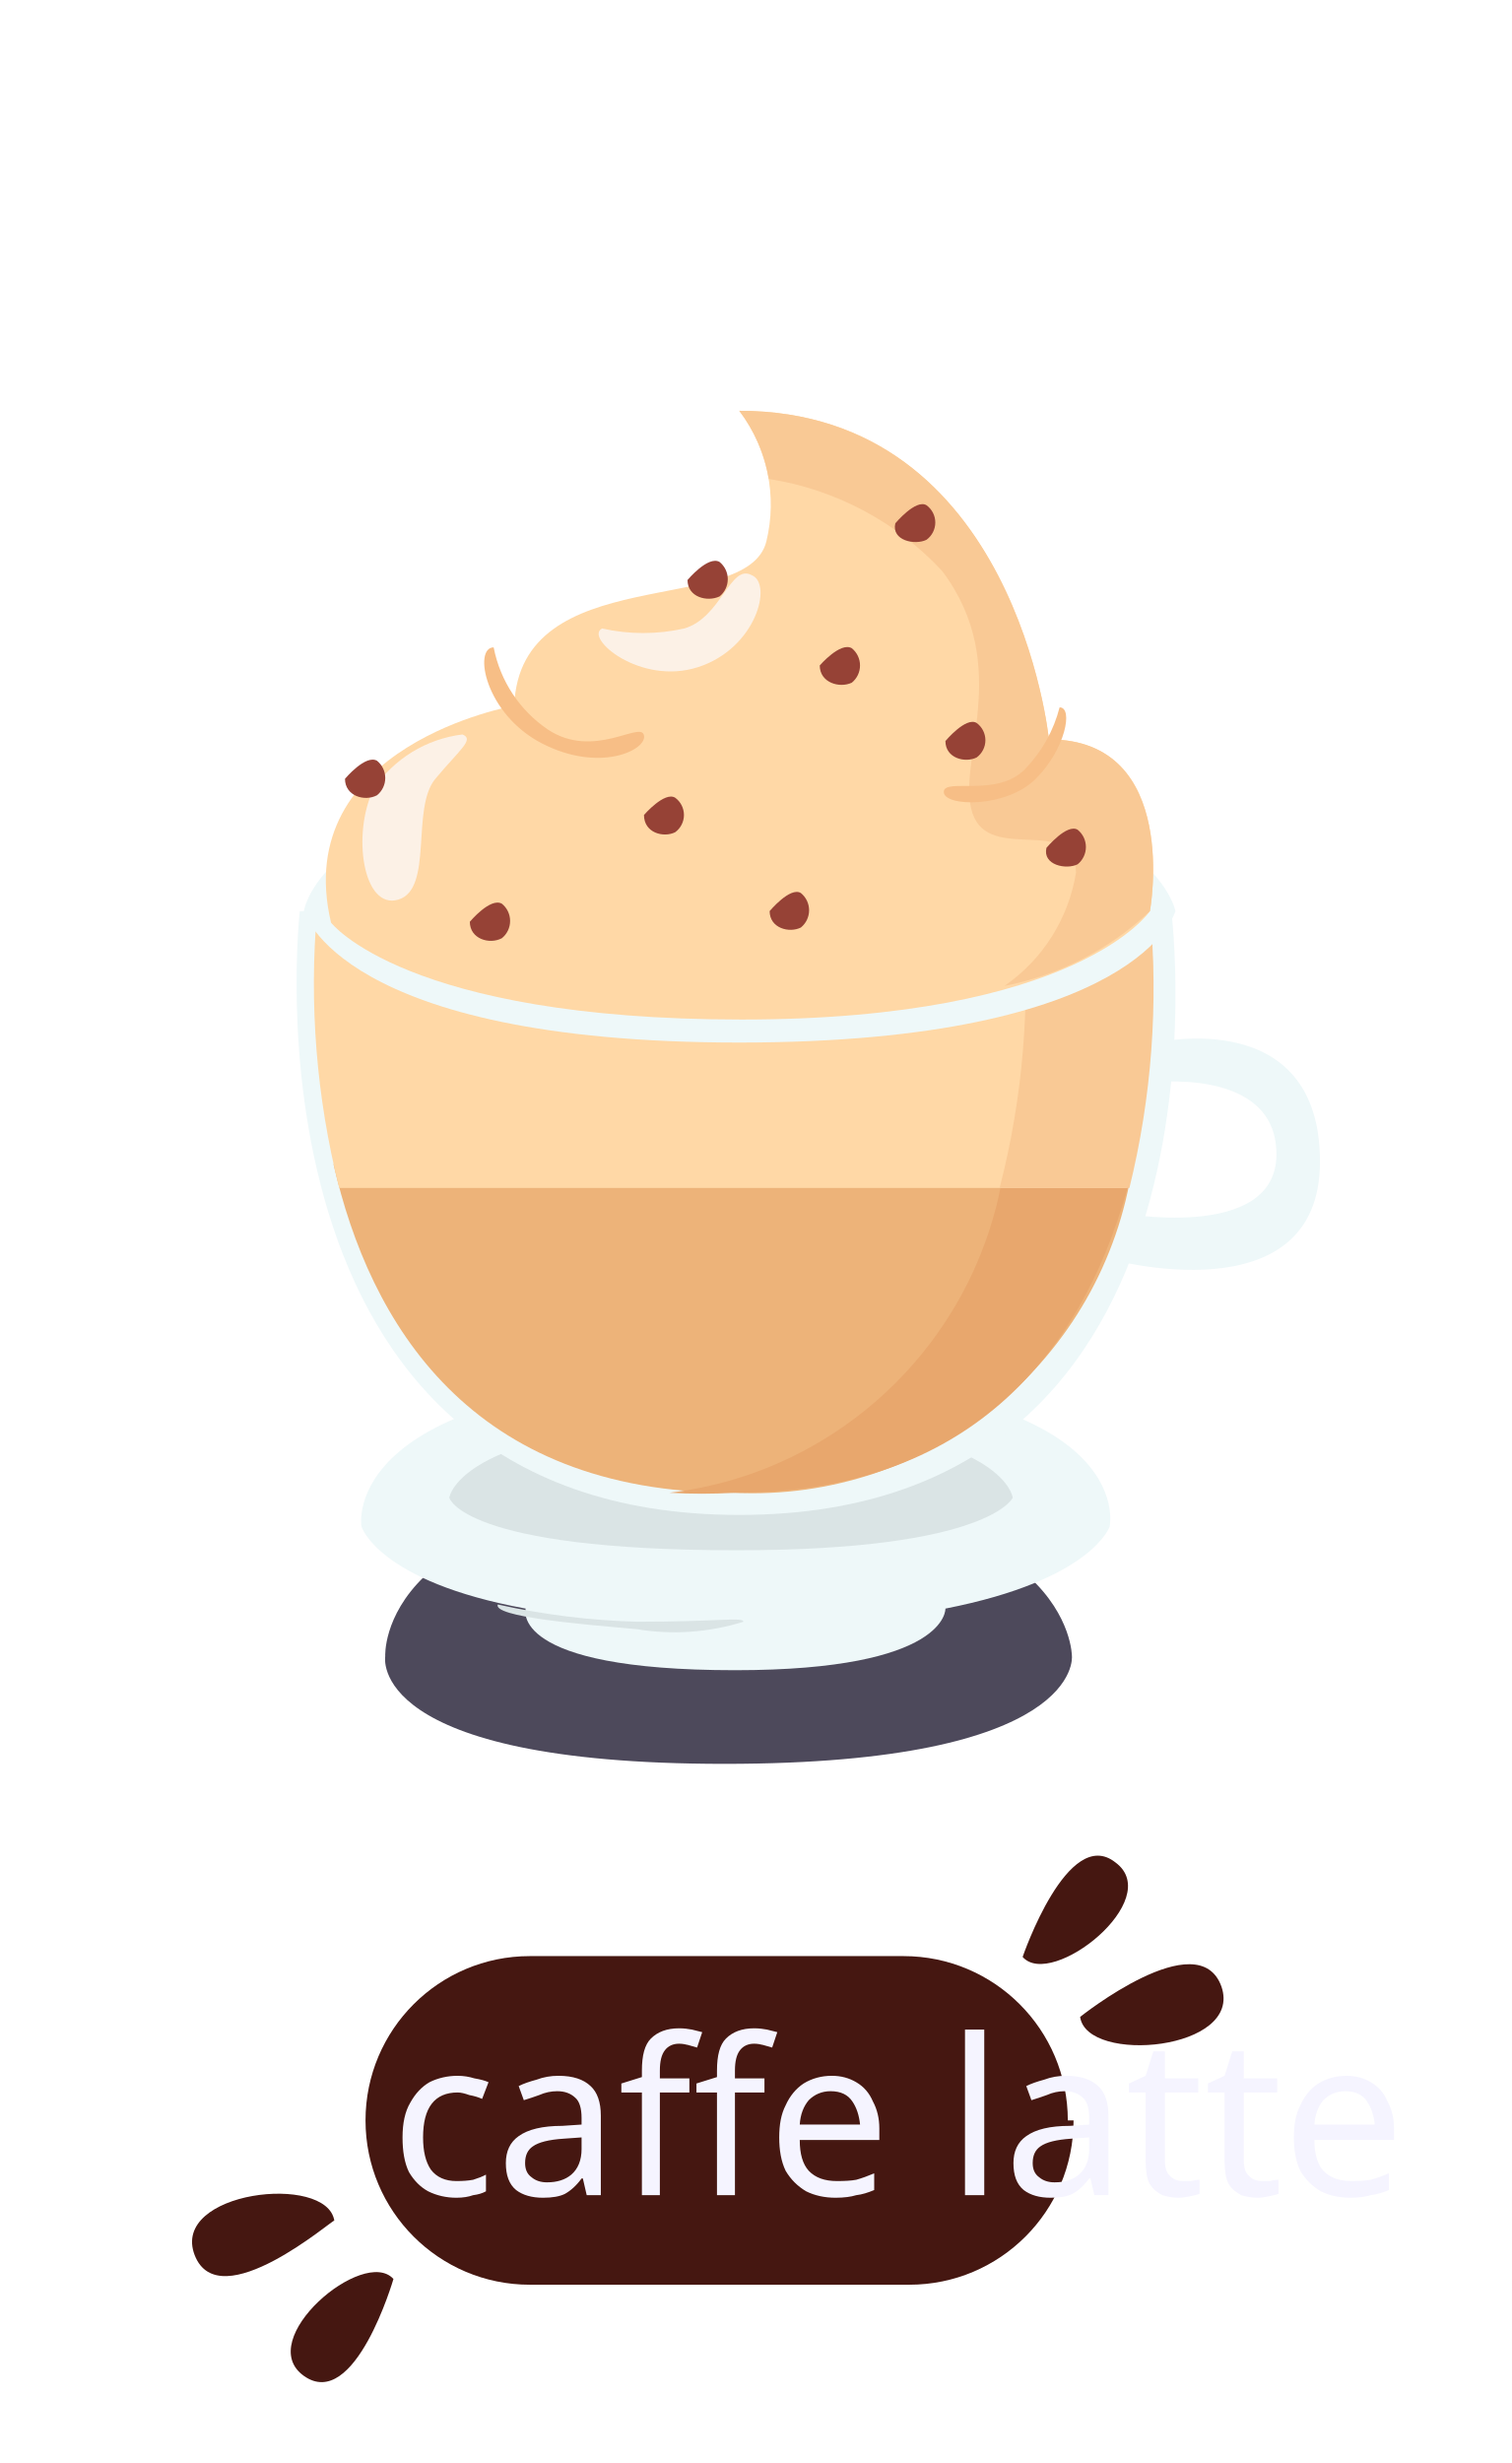
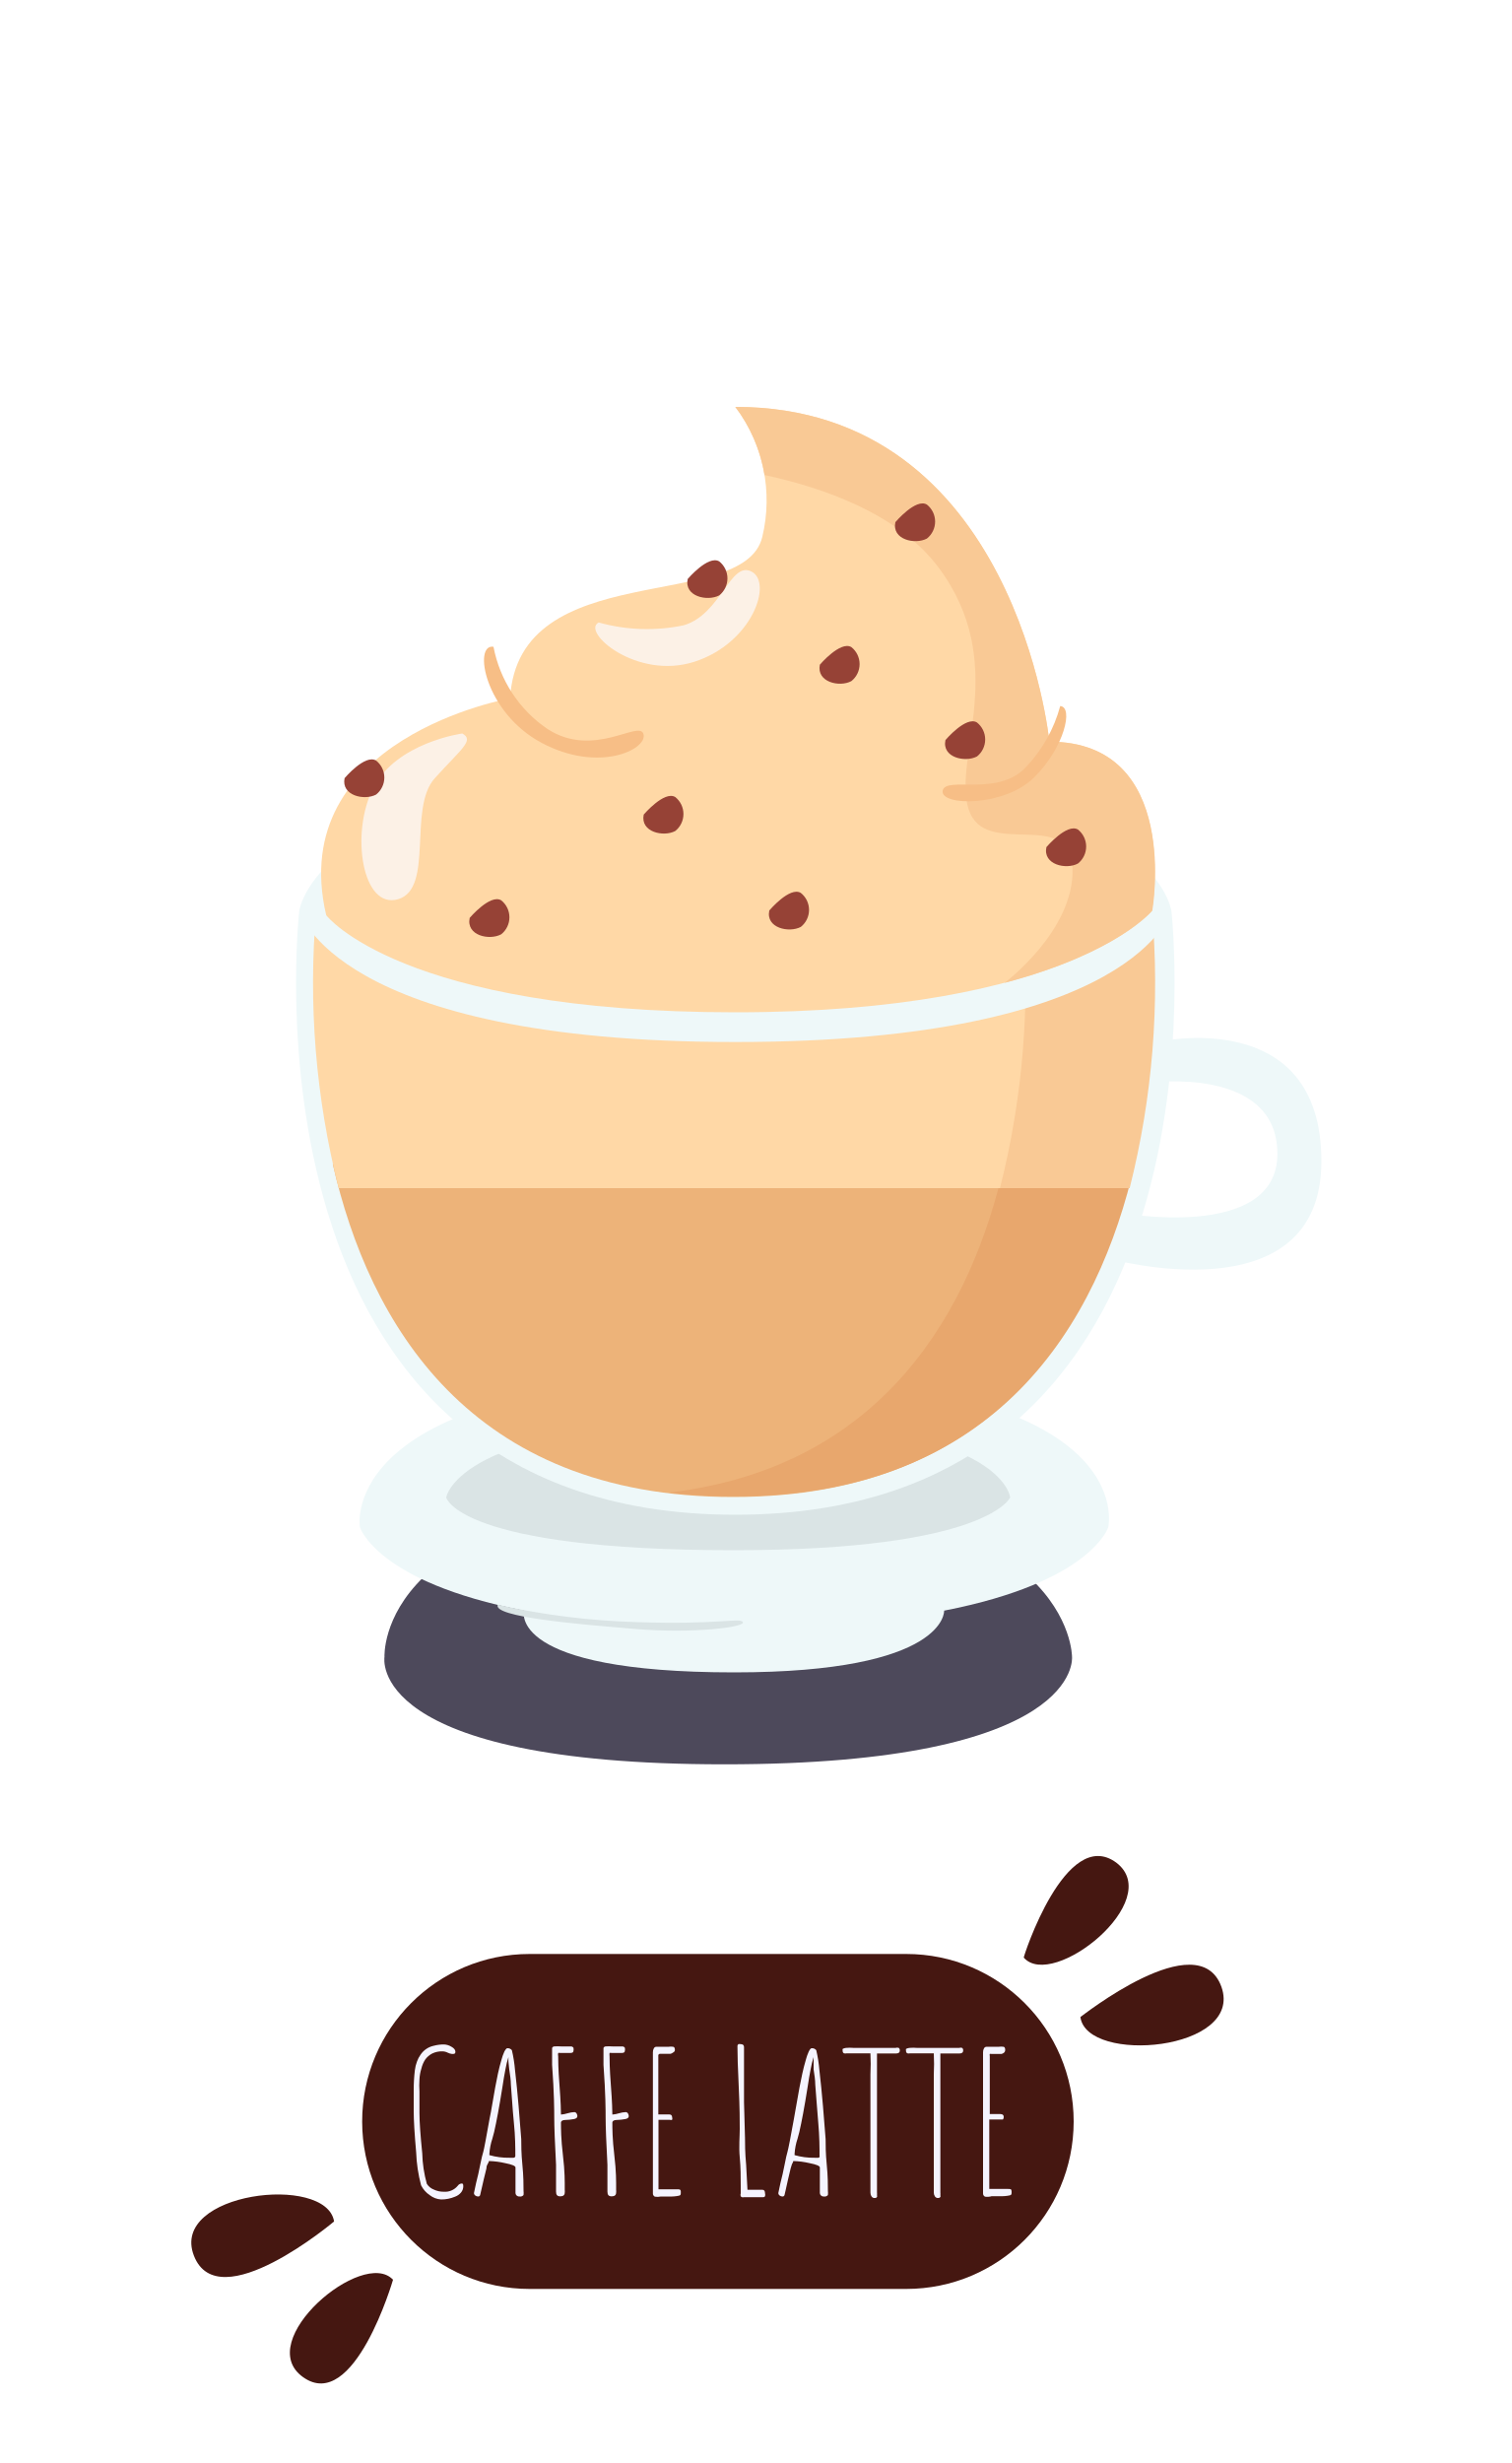
- <svg xmlns="http://www.w3.org/2000/svg" viewBox="0 0 18.4 29.98">
+ <svg xmlns="http://www.w3.org/2000/svg" viewBox="0 0 92.06 150">
  <defs>
-     <style>.cls-1{fill:none;}.cls-2{fill:#4d495b;}.cls-3{fill:#eef8f9;}.cls-4{fill:#dae4e5;}.cls-5{fill:#edb379;}.cls-6{fill:#e8a76d;}.cls-7{fill:#ffd8a6;}.cls-8{fill:#f9c995;}.cls-9{fill:#f7be86;}.cls-10{fill:#fcf1e6;}.cls-11{fill:#964236;}.cls-12{fill:#451711;}.cls-13{font-size:2.65px;fill:#f5f4ff;font-family:AmaticSC-Regular, Amatic SC;}</style>
+     <style>.cls-1{fill:none;}.cls-2{fill:#4d495b;}.cls-3{fill:#eef8f9;}.cls-4{fill:#dae4e5;}.cls-5{fill:#edb379;}.cls-6{fill:#e8a76d;}.cls-7{fill:#ffd8a6;}.cls-8{fill:#f9c995;}.cls-9{fill:#f7be86;}.cls-10{fill:#fcf1e6;}.cls-11{fill:#964236;}.cls-12{fill:#451711;}.cls-13{fill:#f5f4ff;}</style>
  </defs>
  <g id="coffee_types_illustration_pack" data-name="coffee types illustration pack">
-     <rect class="cls-1" width="18.4" height="29.98" rx="8" />
-     <path class="cls-2" d="M4.69,20.16s-.11-1.94,4.13-1.94,4.23,1.94,4.23,1.94.14,1.31-4.23,1.31S4.69,20.16,4.69,20.16Z" />
-     <path class="cls-3" d="M9,16.76c-4.91,0-4.6,1.82-4.6,1.82s.2.67,2,1h0s-.22.75,2.55.75c2.6,0,2.56-.75,2.56-.75h0c1.79-.35,2-1,2-1S13.9,16.76,9,16.76Z" />
-     <path class="cls-4" d="M9,17.3c-3.41,0-3.53.93-3.53.93s.15.64,3.5.64c3.08,0,3.36-.64,3.36-.64S12.22,17.3,9,17.3Z" />
-     <path class="cls-4" d="M9.05,19.74c0-.06-.3,0-1.29,0a8.87,8.87,0,0,1-1.7-.21c-.06.15,1,.24,1.69.3A2.8,2.8,0,0,0,9.05,19.74Z" />
-     <path class="cls-3" d="M14.08,12.69l-.1.49s1.56-.21,1.56.87-1.94.71-1.94.71l-.12.56s2.59.73,2.59-1.18S14.08,12.69,14.08,12.69Z" />
-     <path class="cls-3" d="M14.26,11.09H3.65S2.8,18.44,9,18.44,14.26,11.09,14.26,11.09Z" />
-     <path class="cls-5" d="M4.06,14.17c.44,1.93,1.66,4,4.86,4a4.68,4.68,0,0,0,4.87-4Z" />
-     <path class="cls-6" d="M12.23,14.17a4.68,4.68,0,0,1-4.08,4,6.56,6.56,0,0,0,.79,0c3.2,0,4.42-2.12,4.86-4Z" />
-     <path class="cls-7" d="M13.72,14.46A10.15,10.15,0,0,0,14,11.09H3.86a10.15,10.15,0,0,0,.27,3.37Z" />
-     <path class="cls-8" d="M14,11.09H12.45a10,10,0,0,1-.28,3.37h1.58A10.15,10.15,0,0,0,14,11.09Z" />
-     <path class="cls-3" d="M9,9.34c-5.07,0-5.3,1.75-5.3,1.75s.42,1.6,5.3,1.6,5.31-1.6,5.31-1.6S14,9.34,9,9.34Z" />
-     <path class="cls-7" d="M12.77,9S12.37,5,9,5a1.89,1.89,0,0,1,.33,1.59c-.23.93-3,.22-3.07,2,0,0-2.74.48-2.23,2.64,0,0,.9,1.18,5,1.18S14,11.09,14,11.09,14.38,9,12.77,9Z" />
-     <path class="cls-8" d="M12.23,12A3.55,3.55,0,0,0,14,11.09S14.38,9,12.77,9C12.77,9,12.37,5,9,5a1.9,1.9,0,0,1,.36.83,3.65,3.65,0,0,1,2.11,1.12c.88,1.17.16,2.33.37,2.95s1.24,0,1.26.72A2.08,2.08,0,0,1,12.23,12Z" />
-     <path class="cls-9" d="M12.9,8.61a1.67,1.67,0,0,1-.41.74c-.34.37-1,.11-1,.29s.76.2,1.12-.16S13.07,8.61,12.9,8.61Z" />
-     <path class="cls-9" d="M6.67,8.88a1.57,1.57,0,0,1-.66-1c-.25,0-.11.81.59,1.17s1.28.08,1.24-.1S7.23,9.25,6.67,8.88Z" />
-     <path class="cls-10" d="M5.63,8.94a1.53,1.53,0,0,0-1.08.66c-.27.55-.13,1.48.3,1.35S5,9.84,5.3,9.48,5.78,9,5.63,8.94Z" />
-     <path class="cls-10" d="M9.15,7c-.26-.14-.37.52-.82.65a2.28,2.28,0,0,1-1,0c-.22.11.46.7,1.17.47S9.41,7.1,9.15,7Z" />
-     <path class="cls-11" d="M8.76,6.84c-.14-.08-.39.22-.39.22,0,.21.24.27.39.2A.27.27,0,0,0,8.76,6.84Z" />
-     <path class="cls-11" d="M11.28,6.15c-.13-.08-.38.22-.38.22-.05.21.24.27.38.2A.26.26,0,0,0,11.28,6.15Z" />
-     <path class="cls-11" d="M10.37,7.89c-.14-.08-.39.21-.39.21,0,.21.24.28.39.21A.27.27,0,0,0,10.37,7.89Z" />
-     <path class="cls-11" d="M8.22,9.71c-.13-.08-.38.21-.38.21,0,.22.24.28.38.21A.26.26,0,0,0,8.22,9.71Z" />
-     <path class="cls-11" d="M4.59,9.26c-.14-.08-.39.22-.39.22,0,.21.24.28.39.2A.27.27,0,0,0,4.59,9.26Z" />
-     <path class="cls-11" d="M6.11,11c-.14-.08-.39.22-.39.22,0,.21.24.28.39.2A.27.27,0,0,0,6.11,11Z" />
-     <path class="cls-11" d="M9.75,10.87c-.13-.08-.38.22-.38.22,0,.21.24.27.38.2A.27.27,0,0,0,9.75,10.87Z" />
-     <path class="cls-11" d="M11.89,8.8c-.13-.08-.38.22-.38.22,0,.21.24.27.38.2A.26.26,0,0,0,11.89,8.8Z" />
-     <path class="cls-11" d="M13.12,10.1c-.13-.08-.38.22-.38.22-.05.21.24.27.38.2A.27.27,0,0,0,13.12,10.1Z" />
-     <path class="cls-12" d="M13.07,25.81a2,2,0,0,1-2,2H6.45a2,2,0,0,1-2-2h0a2,2,0,0,1,2-2H11a2,2,0,0,1,2,2Z" />
-     <path class="cls-12" d="M13.58,22.67c.61.45-.78,1.55-1.13,1.15C12.45,23.82,13,22.21,13.58,22.67Z" />
-     <path class="cls-12" d="M14.87,24.18c.27.78-1.64.95-1.72.37C13.15,24.55,14.59,23.4,14.87,24.18Z" />
-     <path class="cls-12" d="M3.7,28.92c-.62-.44.73-1.58,1.09-1.18C4.79,27.74,4.32,29.36,3.7,28.92Z" />
-     <path class="cls-12" d="M2.37,27.45c-.3-.78,1.61-1,1.7-.42C4.07,27,2.67,28.22,2.37,27.45Z" />
-     <text class="cls-13" transform="translate(4.76 26.72)">caffe latte</text>
+     <rect class="cls-1" x="-0.05" y="-0.08" width="92.17" height="150.17" rx="8" />
+     <path class="cls-2" d="M23.42,100.91s-.54-9.74,20.71-9.74,21.17,9.74,21.17,9.74.71,6.54-21.17,6.54S23.42,100.91,23.42,100.91Z" />
+     <path class="cls-3" d="M45,83.85C20.37,83.85,21.92,93,21.92,93s1,3.34,10,5.09h0s-1.08,3.76,12.8,3.76c13,0,12.79-3.76,12.79-3.76h0c9-1.75,10-5.09,10-5.09S69.59,83.85,45,83.85Z" />
+     <path class="cls-4" d="M44.85,86.55c-17,0-17.67,4.65-17.67,4.65s.74,3.21,17.52,3.21c15.45,0,16.83-3.21,16.83-3.21S61.15,86.55,44.85,86.55Z" />
+     <path class="cls-4" d="M45.25,98.79c-.17-.29-1.47.17-6.42,0a44.17,44.17,0,0,1-8.51-1.06c-.33.75,4.9,1.19,8.43,1.48S45.42,99.09,45.25,98.79Z" />
+     <path class="cls-3" d="M70.47,63.46,70,65.94s7.81-1.06,7.81,4.33-9.69,3.58-9.69,3.58l-.63,2.79s13,3.65,13-5.92S70.47,63.46,70.47,63.46Z" />
+     <path class="cls-3" d="M71.35,55.46H18.23S14,92.25,44.79,92.25,71.35,55.46,71.35,55.46Z" />
+     <path class="cls-5" d="M20.27,70.9c2.21,9.66,8.3,20.27,24.38,20.27S66.81,80.56,69,70.9Z" />
+     <path class="cls-6" d="M61.18,70.9c-2,8.82-7.28,18.44-20.43,20a32.94,32.94,0,0,0,4,.23c16.07,0,22.16-10.61,24.38-20.27Z" />
+     <path class="cls-7" d="M68.66,72.36A50.76,50.76,0,0,0,70,55.46H19.26a50.76,50.76,0,0,0,1.37,16.9Z" />
+     <path class="cls-8" d="M70.17,55.46H62.28a50.76,50.76,0,0,1-1.37,16.9h7.9A50.91,50.91,0,0,0,70.17,55.46Z" />
+     <path class="cls-3" d="M44.79,46.68c-25.39,0-26.56,8.78-26.56,8.78s2.1,8,26.56,8,26.56-8,26.56-8S70.17,46.68,44.79,46.68Z" />
+     <path class="cls-7" d="M63.92,45.17s-2-20.39-19.13-20.39a9.47,9.47,0,0,1,1.64,7.93c-1.14,4.66-14.86,1.13-15.36,9.82,0,0-13.72,2.41-11.2,13.21,0,0,4.53,5.91,24.92,5.91s25.37-6.19,25.37-6.19S72,45.17,63.92,45.17Z" />
+     <path class="cls-8" d="M61.19,59.86c6.91-1.83,9-4.4,9-4.4S72,45.17,63.92,45.17c0,0-2-20.39-19.13-20.39a9.36,9.36,0,0,1,1.78,4.15c3.58.77,8.11,2.35,10.56,5.58C61.57,40.39,58,46.18,59,49.28s6.21-.17,6.33,3.61S61.2,59.85,61.19,59.86Z" />
+     <path class="cls-9" d="M64.58,43a8.65,8.65,0,0,1-2.08,3.71c-1.71,1.86-4.92.52-5.08,1.45s3.76,1,5.59-.83S65.4,43.05,64.58,43Z" />
+     <path class="cls-9" d="M33.34,44.39a7.82,7.82,0,0,1-3.28-5c-1.26-.21-.54,4,2.93,5.85s6.44.41,6.21-.52S36.18,46.24,33.34,44.39Z" />
+     <path class="cls-10" d="M28.16,44.67s-4,.54-5.42,3.31-.67,7.44,1.52,6.78.58-5.54,2.22-7.36S28.91,45.09,28.16,44.67Z" />
+     <path class="cls-10" d="M45.78,34.81c-1.3-.68-1.85,2.6-4.13,3.27a10.92,10.92,0,0,1-5.18-.17c-1.1.55,2.3,3.53,5.83,2.39S47.08,35.48,45.78,34.81Z" />
+     <path class="cls-11" d="M43.81,34.19c-.67-.4-1.92,1.07-1.92,1.07-.23,1.07,1.2,1.38,1.92,1A1.32,1.32,0,0,0,43.81,34.19Z" />
+     <path class="cls-11" d="M56.46,30.73c-.67-.41-1.92,1.07-1.92,1.07-.23,1.07,1.2,1.38,1.92,1A1.32,1.32,0,0,0,56.46,30.73Z" />
+     <path class="cls-11" d="M51.86,39.41c-.67-.4-1.92,1.07-1.92,1.07-.22,1.07,1.21,1.39,1.92,1A1.32,1.32,0,0,0,51.86,39.41Z" />
+     <path class="cls-11" d="M41.13,48.54c-.67-.4-1.92,1.07-1.92,1.07-.22,1.07,1.21,1.38,1.92,1A1.32,1.32,0,0,0,41.13,48.54Z" />
+     <path class="cls-11" d="M22.91,46.32c-.67-.41-1.92,1.07-1.92,1.07-.22,1.07,1.21,1.38,1.92,1A1.32,1.32,0,0,0,22.91,46.32Z" />
+     <path class="cls-11" d="M30.53,54.83c-.67-.4-1.92,1.07-1.92,1.07-.23,1.08,1.2,1.39,1.92,1A1.32,1.32,0,0,0,30.53,54.83Z" />
+     <path class="cls-11" d="M48.78,54.38c-.67-.41-1.92,1.07-1.92,1.07-.23,1.07,1.2,1.38,1.92,1A1.32,1.32,0,0,0,48.78,54.38Z" />
+     <path class="cls-11" d="M59.51,44c-.67-.41-1.92,1.07-1.92,1.07-.23,1.07,1.2,1.38,1.92,1A1.32,1.32,0,0,0,59.51,44Z" />
+     <path class="cls-11" d="M65.66,50.52c-.67-.4-1.92,1.07-1.92,1.07-.23,1.07,1.2,1.39,1.92,1A1.32,1.32,0,0,0,65.66,50.52Z" />
+     <path class="cls-12" d="M65.4,129.21A10.2,10.2,0,0,1,55.2,139.4H32.26a10.2,10.2,0,0,1-10.2-10.19h0A10.2,10.2,0,0,1,32.26,119H55.2a10.2,10.2,0,0,1,10.2,10.2Z" />
+     <path class="cls-12" d="M68,113.44c3,2.29-3.88,7.8-5.64,5.78C62.32,119.22,64.92,111.16,68,113.44Z" />
+     <path class="cls-12" d="M74.4,121c1.38,3.91-8.21,4.73-8.59,1.84C65.81,122.86,73,117.12,74.4,121Z" />
+     <path class="cls-12" d="M18.46,144.77c-3.1-2.2,3.66-7.9,5.48-5.93C23.94,138.84,21.57,147,18.46,144.77Z" />
+     <path class="cls-12" d="M11.81,137.37c-1.49-3.86,8.07-5,8.54-2.08C20.35,135.29,13.3,141.23,11.81,137.37Z" />
+     <path class="cls-13" d="M26.18,133.69a1.56,1.56,0,0,1-.53-.6,9,9,0,0,1-.3-2c-.1-1.12-.15-2-.15-2.51v-.64c0-.19,0-.39,0-.62a10.19,10.19,0,0,1,.07-1.24,2.28,2.28,0,0,1,.13-.53,1.7,1.7,0,0,1,.22-.42,1.29,1.29,0,0,1,.8-.54,2.33,2.33,0,0,1,.62-.08.94.94,0,0,1,.46.14c.16.09.24.19.24.31s-.07.13-.2.13a.77.77,0,0,1-.27-.08.72.72,0,0,0-.33-.08,1.33,1.33,0,0,0-.61.13,1.21,1.21,0,0,0-.43.37,1.71,1.71,0,0,0-.23.54,2.63,2.63,0,0,0-.12.67,5.25,5.25,0,0,0,0,.73v.68c0,.19,0,.4,0,.63,0,.55.06,1.37.17,2.46A7.62,7.62,0,0,0,26,133a.88.88,0,0,0,.43.35,1.38,1.38,0,0,0,.6.13,1,1,0,0,0,.85-.36.31.31,0,0,1,.23-.14c.07,0,.11,0,.11.17a.59.59,0,0,1-.14.38.86.86,0,0,1-.36.25,2.15,2.15,0,0,1-.85.17A1.24,1.24,0,0,1,26.18,133.69Z" />
+     <path class="cls-13" d="M31.46,133.7a.2.2,0,0,1-.06-.14V132c0-.09-.21-.18-.62-.26a4.88,4.88,0,0,0-1-.13s0,.06-.08.19-.06.21-.07.26c-.11.42-.21.87-.32,1.35l-.06.26a.12.12,0,0,1-.12.1.3.3,0,0,1-.18-.06.19.19,0,0,1-.08-.15l0,0h0l.13-.61c.1-.38.18-.75.25-1.11s.15-.68.19-.8.19-.93.38-2l.08-.4c.21-1.24.35-2,.43-2.35s.11-.48.22-.86a3.06,3.06,0,0,1,.17-.48q.11-.21.18-.21a.32.32,0,0,1,.28.12,8.2,8.2,0,0,1,.19,1.2c.08.73.16,1.46.22,2.21l.16,2c0,.34,0,.87.07,1.57s.07,1.24.07,1.59v0a1,1,0,0,1,0,.25.25.25,0,0,1-.23.09A.25.25,0,0,1,31.46,133.7Zm-.07-2.39c0-.5,0-1.19-.09-2.06s-.12-1.63-.18-2.29c0-.28-.05-.59-.1-.93l-.05-.48a1.13,1.13,0,0,0,0-.13l0-.14a5.53,5.53,0,0,0-.18.73c-.06.32-.13.69-.19,1.12-.19,1.2-.36,2.1-.5,2.71l-.11.41a3.59,3.59,0,0,0-.18.92v.08a4.22,4.22,0,0,0,1.23.16h.07l.08,0C31.3,131.43,31.39,131.39,31.39,131.31Z" />
+     <path class="cls-13" d="M33.87,133.47v-.89l0-.74c-.07-1.32-.11-2.3-.11-2.92,0-.34,0-1.4-.13-3.17,0-.39,0-.64,0-.75s0-.16,0-.17v-.09s0-.09.12-.11a2.86,2.86,0,0,1,.42,0h.61a.19.19,0,0,1,.15.08.4.4,0,0,1,0,.2q0,.12-.21.12h-.6a.17.17,0,0,0-.12,0,.45.45,0,0,0,0,.2c0,.16,0,.75.08,1.77s.09,1.61.09,1.78a1.78,1.78,0,0,0,.41-.08,1.64,1.64,0,0,1,.41-.07.17.17,0,0,1,.13.08.37.37,0,0,1,.05.16c0,.09-.06.15-.19.18a3.28,3.28,0,0,1-.56.06c-.17,0-.25.08-.25.15,0,.36,0,1,.12,2s.11,1.59.11,2.05l0,.06a.53.53,0,0,1,0,.16c0,.15-.09.23-.27.23S33.87,133.68,33.87,133.47Z" />
+     <path class="cls-13" d="M37,133.47v-.89l0-.74c-.07-1.32-.11-2.3-.11-2.92,0-.34,0-1.4-.13-3.17,0-.39,0-.64,0-.75s0-.16,0-.17v-.09s0-.09.12-.11a2.86,2.86,0,0,1,.42,0h.61a.19.19,0,0,1,.15.08.4.4,0,0,1,0,.2q0,.12-.21.12h-.6a.17.17,0,0,0-.12,0,.69.69,0,0,0,0,.2c0,.16,0,.75.08,1.77s.09,1.61.09,1.78a1.78,1.78,0,0,0,.41-.08,1.64,1.64,0,0,1,.41-.07.17.17,0,0,1,.13.08.37.37,0,0,1,.05.16c0,.09-.06.15-.19.18a3.28,3.28,0,0,1-.56.06c-.17,0-.25.08-.25.15,0,.36,0,1,.12,2s.11,1.59.11,2.05l0,.06a.53.53,0,0,1,0,.16c0,.15-.09.23-.27.23S37,133.68,37,133.47Z" />
+     <path class="cls-13" d="M39.89,133.78a.21.21,0,0,1-.12-.21v-.23c0-.06,0-.14,0-.22v-6.79c0-.52,0-1,0-1.34a.49.49,0,0,1,.06-.25.18.18,0,0,1,.16-.09h.75a.83.83,0,0,1,.25,0q.12,0,.12.21A.18.18,0,0,1,41,125a.35.35,0,0,1-.16.08h-.2l-.2,0h-.19a.12.12,0,0,0-.15.15c0,.38,0,.72,0,1v2.54s0,0,0,0h0l.65,0c.13,0,.19.06.19.17a.22.22,0,0,1,0,.16.18.18,0,0,1-.14,0h-.69s0,0,0,.06l0,1.8c0,.55,0,1.2,0,1.92v.45h1.14c.14,0,.22,0,.22.16s0,.2-.11.23a2.45,2.45,0,0,1-.6.05h-.5A1,1,0,0,1,39.89,133.78Z" />
+     <path class="cls-13" d="M45.12,133.76a.26.26,0,0,1,0-.18v-.48c0-.51,0-1.08-.06-1.72s0-1.25,0-1.72,0-1.28-.06-2.53-.08-2-.08-2.53a.14.14,0,0,1,.06-.11.28.28,0,0,1,.13,0q.21,0,.21.18c0,1.5,0,2.62,0,3.36l.06,2.17c0,.33,0,.89.07,1.65l.08,1.51a0,0,0,0,0,0,0h.91c.11,0,.16.08.16.22a.31.31,0,0,1,0,.17.11.11,0,0,1-.11.06h-.18l-1,0A.17.17,0,0,1,45.12,133.76Z" />
+     <path class="cls-13" d="M50,133.7a.2.2,0,0,1-.06-.14V132c0-.09-.21-.18-.62-.26a4.88,4.88,0,0,0-1-.13s0,.06-.08.19a2.16,2.16,0,0,1-.08.26c-.1.42-.21.87-.31,1.35l-.06.26a.12.12,0,0,1-.12.1.28.28,0,0,1-.18-.06.19.19,0,0,1-.08-.15l0,0h0l.13-.61c.1-.38.18-.75.25-1.11s.14-.68.18-.8.2-.93.39-2l.07-.4c.21-1.24.36-2,.44-2.35s.11-.48.22-.86a3.06,3.06,0,0,1,.17-.48q.1-.21.18-.21a.32.32,0,0,1,.28.12,8.2,8.2,0,0,1,.19,1.2c.08.73.16,1.46.22,2.21l.16,2c0,.34,0,.87.07,1.57s.07,1.24.07,1.59v0a1,1,0,0,1,0,.25.25.25,0,0,1-.23.09A.25.25,0,0,1,50,133.7Zm-.08-2.39c0-.5,0-1.19-.08-2.06s-.12-1.63-.18-2.29c0-.28-.05-.59-.1-.93l0-.48a.51.51,0,0,1,0-.13l0-.14a5.53,5.53,0,0,0-.18.73c-.06.32-.13.69-.19,1.12-.19,1.2-.36,2.1-.5,2.71l-.11.41a3.59,3.59,0,0,0-.18.92v.08a4.15,4.15,0,0,0,1.22.16h.08l.08,0Q49.93,131.43,49.93,131.31Z" />
+     <path class="cls-13" d="M53.08,133.75a.41.41,0,0,1-.06-.23v-2.15l0-1.94c0-.86,0-1.51,0-1.94v-1.14a12.64,12.64,0,0,0,0-1.3H51.58a.34.34,0,0,1-.17,0,.14.14,0,0,1-.08-.14.23.23,0,0,1,0-.13.59.59,0,0,1,.2-.06,2.68,2.68,0,0,1,.48,0h2.54a.3.3,0,0,1,.2,0,.2.2,0,0,1,.06.16c0,.12-.08.18-.23.18H53.42v7.57l0,.9v0a.7.7,0,0,1,0,.16.18.18,0,0,1,0,.11.15.15,0,0,1-.13.06A.2.2,0,0,1,53.08,133.75Z" />
+     <path class="cls-13" d="M56.94,133.75a.41.41,0,0,1-.06-.23v-2.15l0-1.94c0-.86,0-1.51,0-1.94v-1.14a12.64,12.64,0,0,0,0-1.3H55.44a.34.34,0,0,1-.17,0,.14.14,0,0,1-.08-.14.23.23,0,0,1,0-.13.59.59,0,0,1,.2-.06,2.68,2.68,0,0,1,.48,0h2.55a.29.29,0,0,1,.19,0,.2.2,0,0,1,.06.16c0,.12-.08.18-.23.18H57.28v7.57l0,.9v0a.7.7,0,0,1,0,.16.18.18,0,0,1,0,.11.14.14,0,0,1-.12.06A.21.21,0,0,1,56.94,133.75Z" />
+     <path class="cls-13" d="M60,133.78a.21.21,0,0,1-.12-.21v-.23a1.48,1.48,0,0,1,0-.22v-6.79c0-.52,0-1,0-1.34a.49.49,0,0,1,.06-.25.19.19,0,0,1,.16-.09h.75a.94.94,0,0,1,.26,0q.12,0,.12.21a.21.21,0,0,1-.07.15.4.4,0,0,1-.16.08h-.21l-.19,0h-.2a.16.16,0,0,0-.11,0,.17.17,0,0,0,0,.12c0,.38,0,.72,0,1v2.54s0,0,0,0h0l.65,0c.13,0,.2.06.2.17a.22.22,0,0,1-.05.16s-.07,0-.13,0h-.7s0,0,0,.06l0,1.8c0,.55,0,1.2,0,1.92v.45h1.14c.15,0,.22,0,.22.16s0,.2-.11.23a2.3,2.3,0,0,1-.59.05h-.51A.92.92,0,0,1,60,133.78Z" />
  </g>
</svg>
